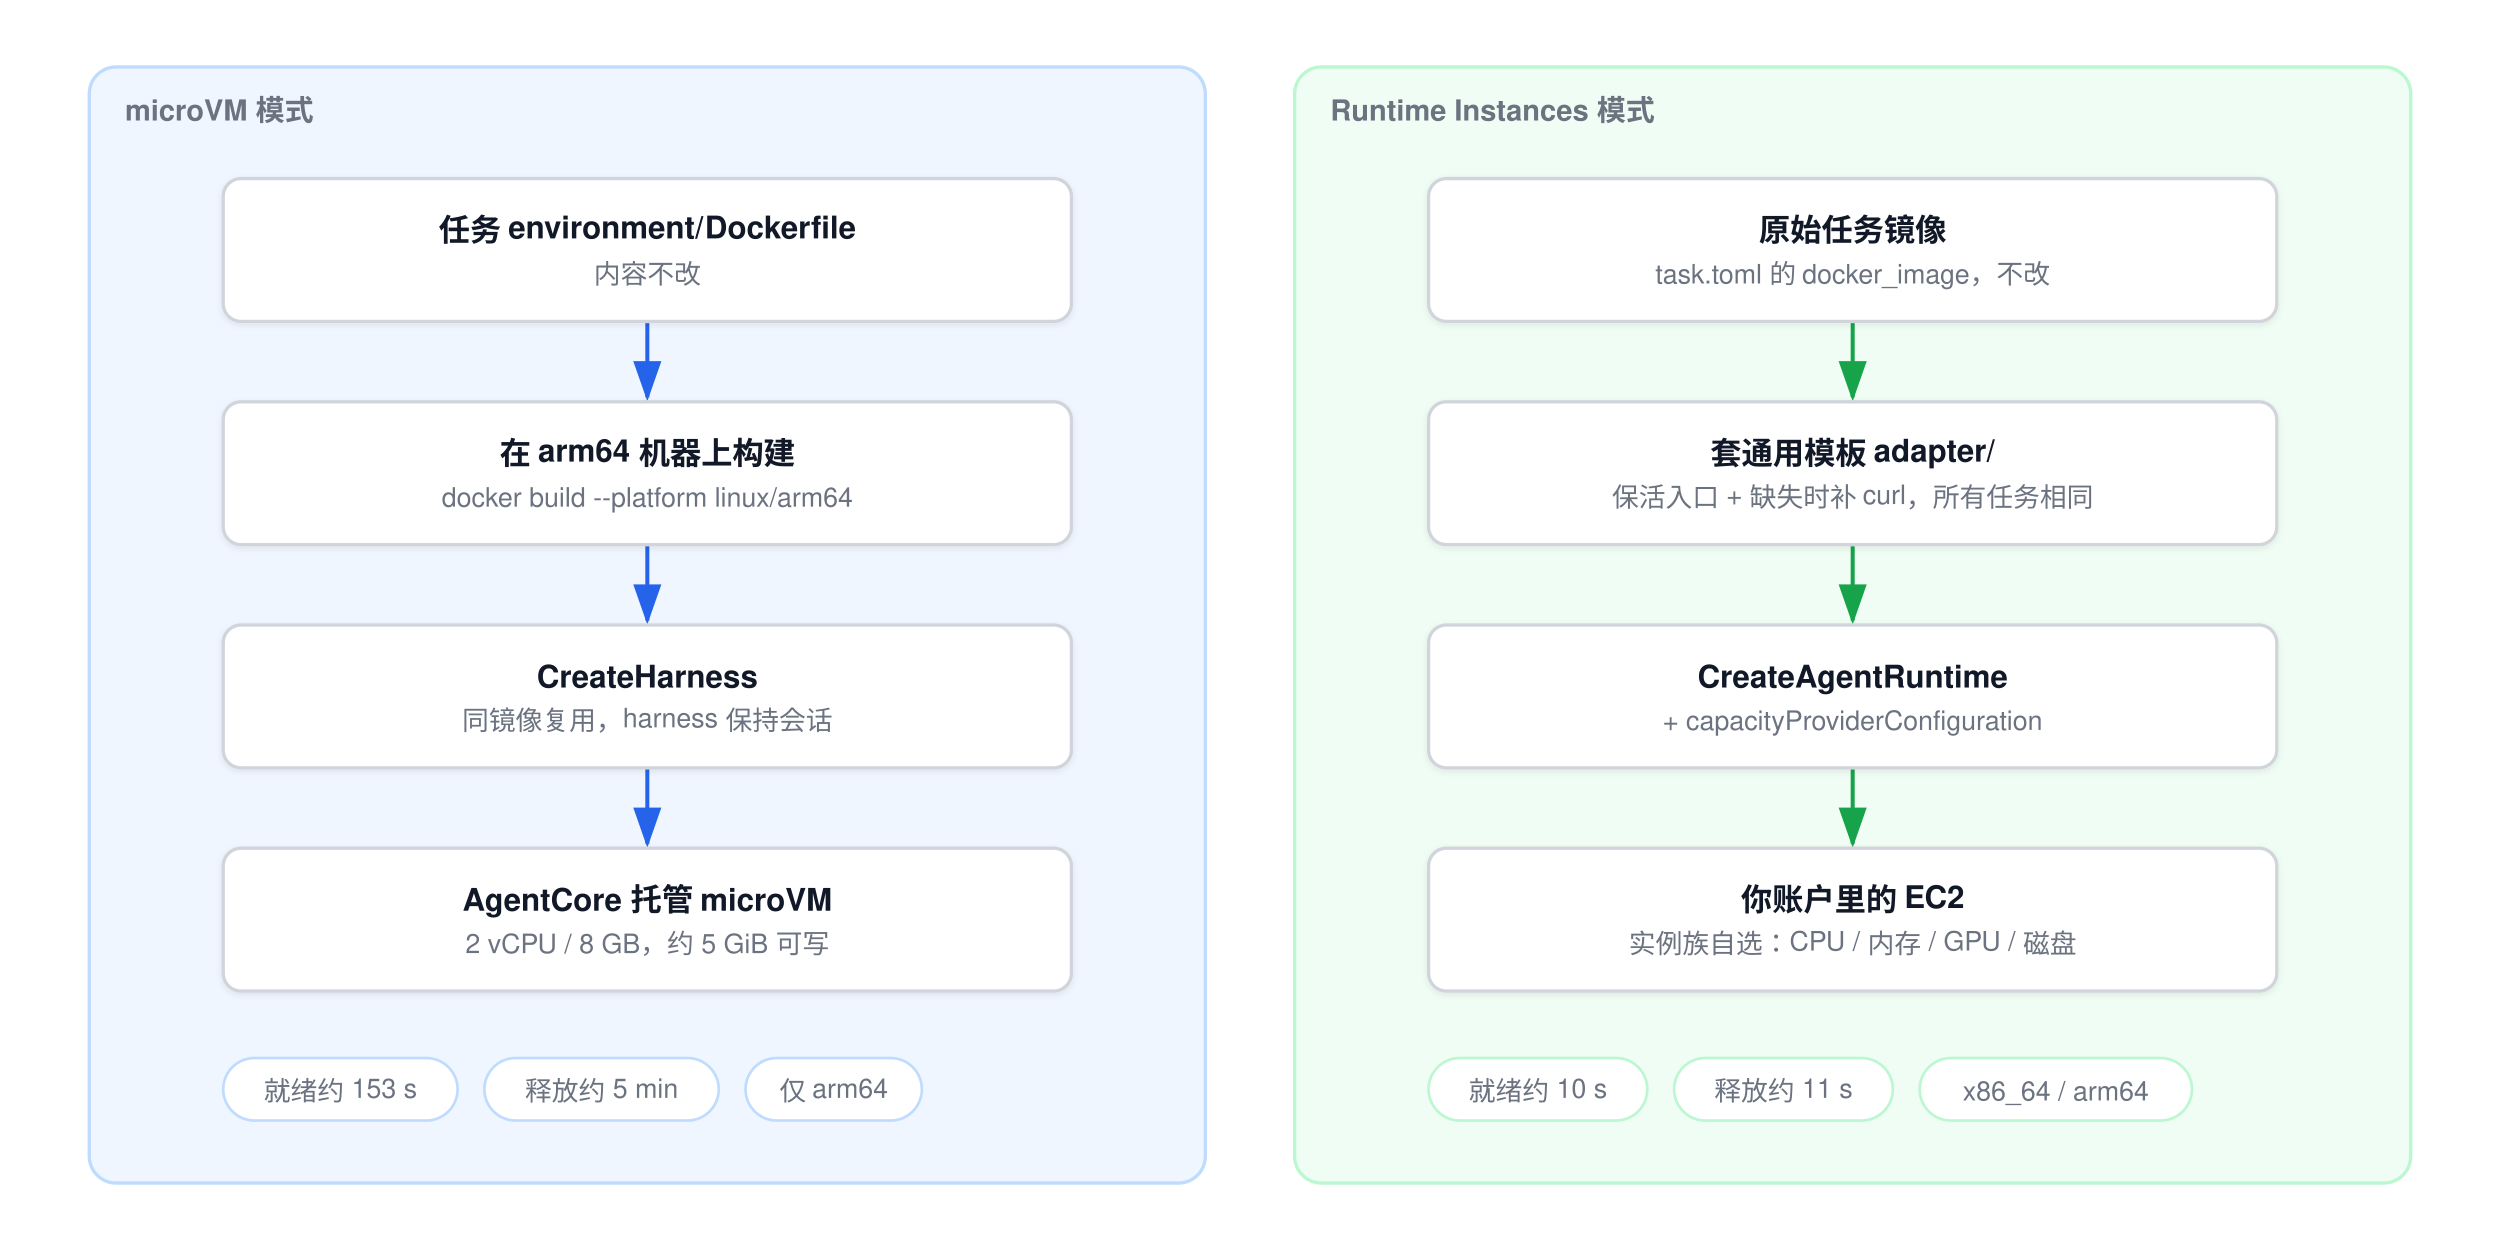
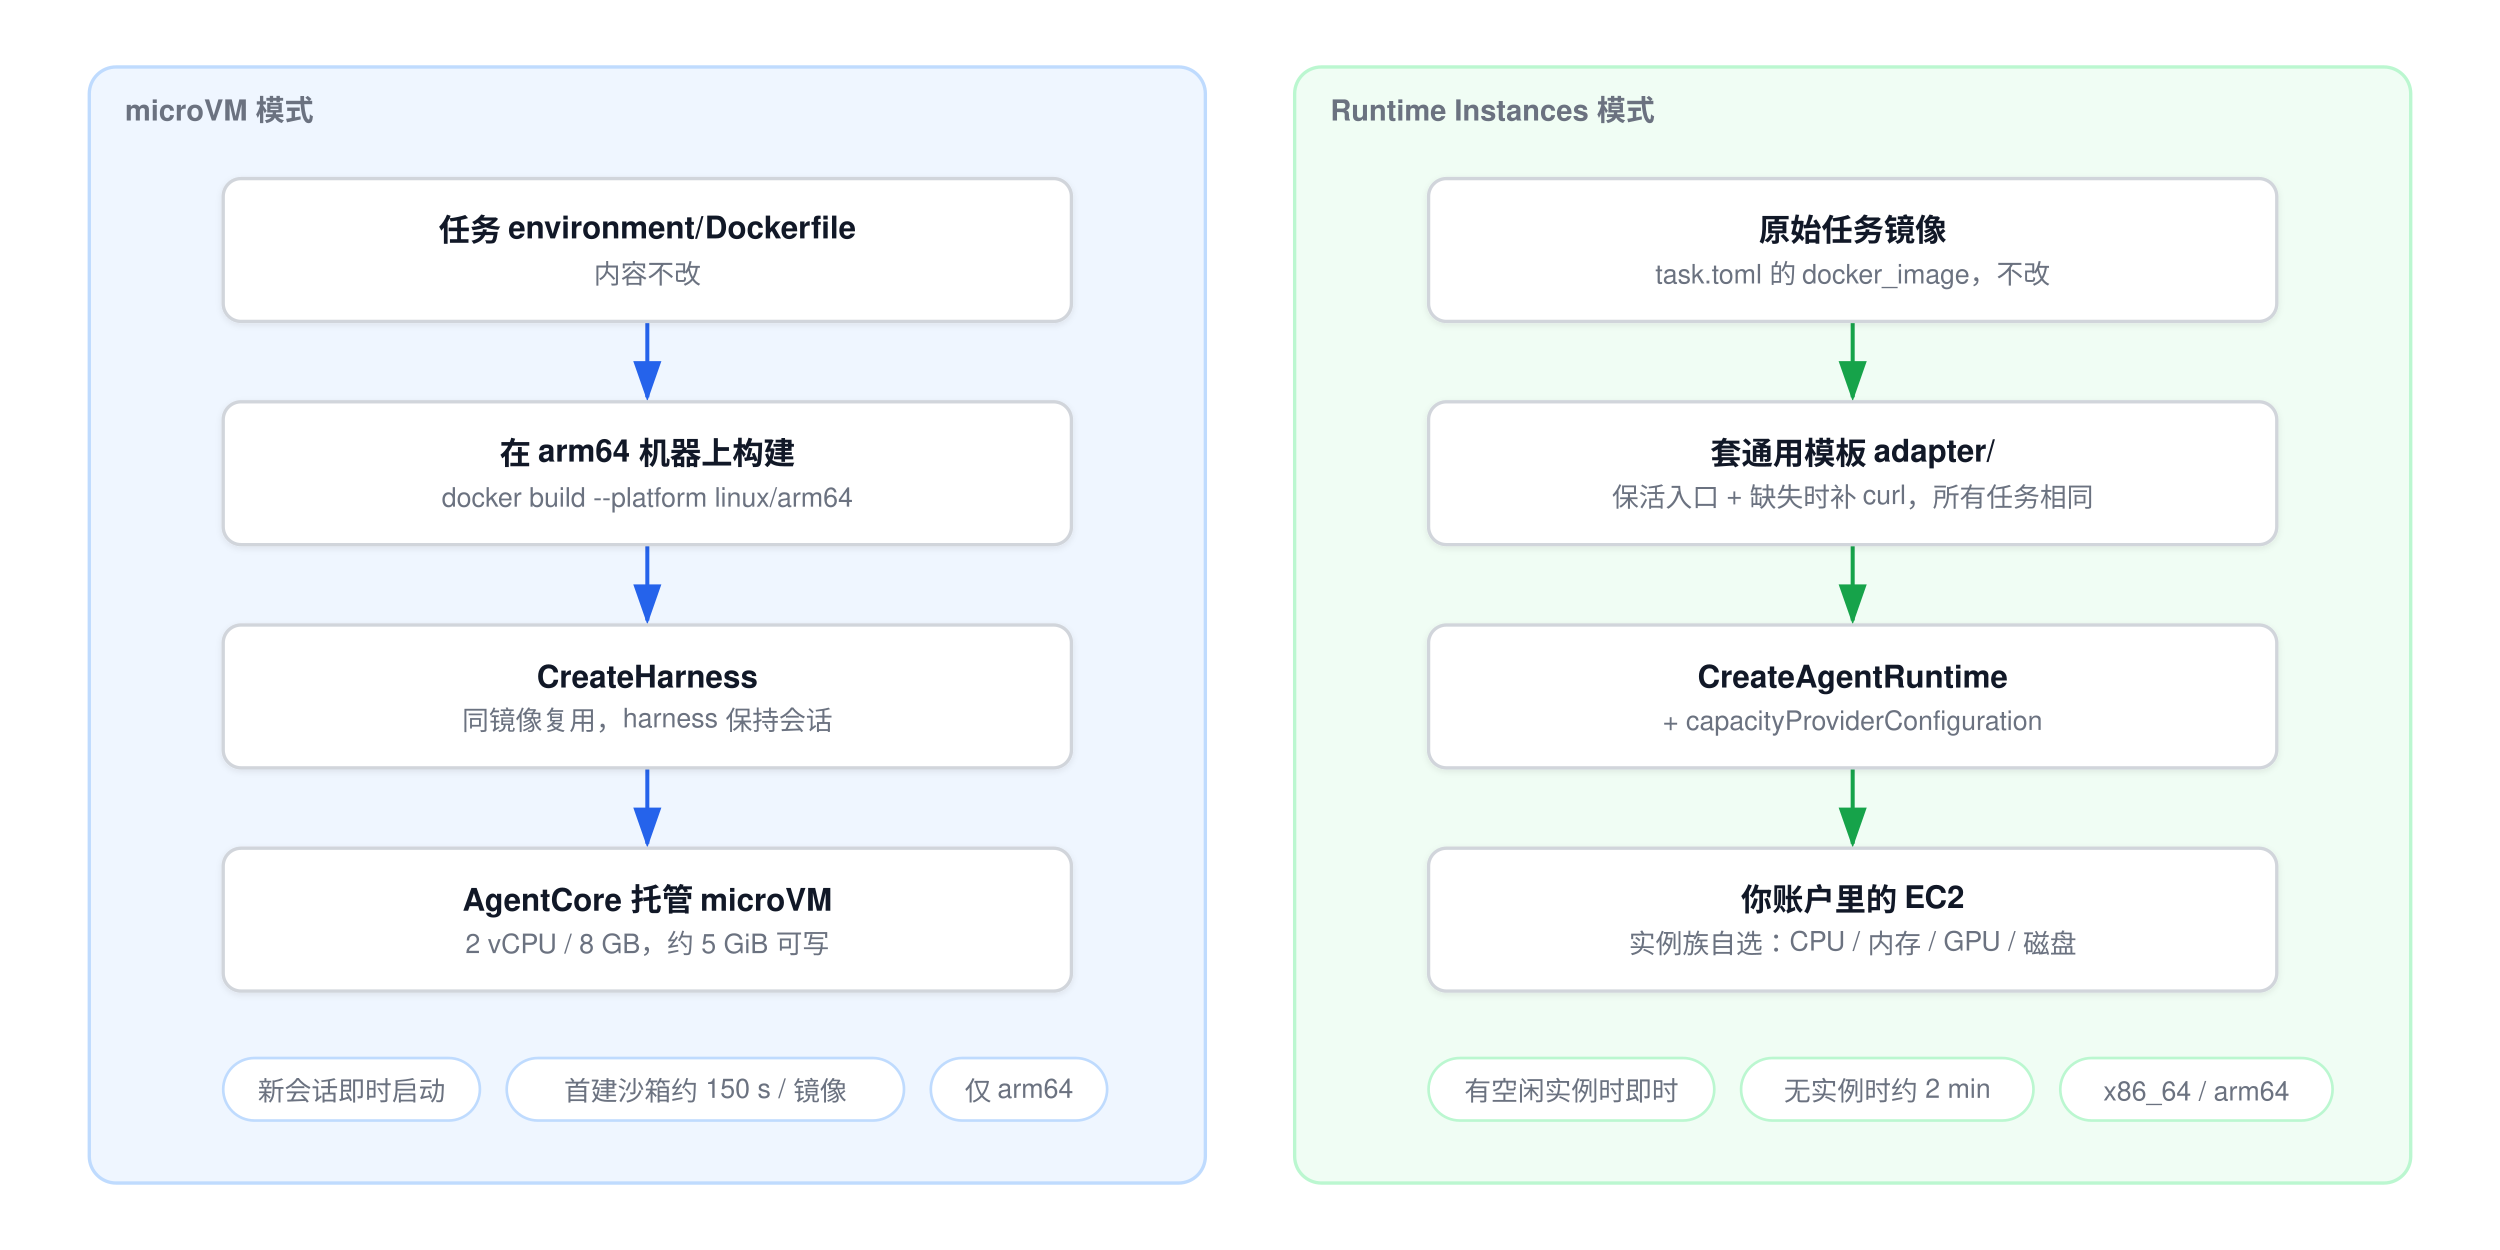
<svg xmlns="http://www.w3.org/2000/svg" viewBox="0 0 1120 560" width="1120" height="560">
  <style>text { font-family: 'Helvetica Neue', Helvetica, Arial, 'Noto Sans SC', 'PingFang SC', 'Microsoft YaHei', sans-serif; }</style>
  <defs>
    <marker id="a-blue" markerWidth="10" markerHeight="7" refX="9" refY="3.5" orient="auto">
      <polygon points="0 0, 10 3.5, 0 7" fill="#2563eb" />
    </marker>
    <marker id="a-green" markerWidth="10" markerHeight="7" refX="9" refY="3.5" orient="auto">
      <polygon points="0 0, 10 3.5, 0 7" fill="#16a34a" />
    </marker>
    <marker id="a-orange" markerWidth="10" markerHeight="7" refX="9" refY="3.5" orient="auto">
      <polygon points="0 0, 10 3.5, 0 7" fill="#ea580c" />
    </marker>
    <marker id="a-gray" markerWidth="10" markerHeight="7" refX="9" refY="3.5" orient="auto">
      <polygon points="0 0, 10 3.5, 0 7" fill="#6b7280" />
    </marker>
    <marker id="a-purple" markerWidth="10" markerHeight="7" refX="9" refY="3.5" orient="auto">
      <polygon points="0 0, 10 3.5, 0 7" fill="#9333ea" />
    </marker>
    <filter id="sh" x="-10%" y="-10%" width="120%" height="130%">
      <feDropShadow dx="0" dy="1" stdDeviation="1.5" flood-color="#000" flood-opacity="0.08" />
    </filter>
  </defs>
  <rect width="1120" height="560" fill="#ffffff" />
  <rect data-graph-role="container" x="40" y="30" width="500" height="500" rx="12" fill="#eff6ff" stroke="#bfdbfe" stroke-width="1.5" />
  <text x="56" y="54" font-size="13" font-weight="600" fill="#6b7280" text-anchor="start">microVM 模式</text>
  <path d="M290,144 V178" fill="none" stroke="#2563eb" stroke-width="1.8" marker-end="url(#a-blue)" />
  <path d="M290,244 V278" fill="none" stroke="#2563eb" stroke-width="1.8" marker-end="url(#a-blue)" />
  <path d="M290,344 V378" fill="none" stroke="#2563eb" stroke-width="1.8" marker-end="url(#a-blue)" />
  <rect x="100" y="80" width="380" height="64" rx="8" fill="#ffffff" stroke="#d1d5db" stroke-width="1.5" filter="url(#sh)" />
  <text x="290.0" y="108.0" font-size="14" font-weight="600" fill="#111827" text-anchor="middle">任务 environment/Dockerfile</text>
  <text x="290.0" y="127.0" font-size="12" font-weight="400" fill="#6b7280" text-anchor="middle">内容不改</text>
  <rect x="100" y="180" width="380" height="64" rx="8" fill="#ffffff" stroke="#d1d5db" stroke-width="1.5" filter="url(#sh)" />
  <text x="290.0" y="208.0" font-size="14" font-weight="600" fill="#111827" text-anchor="middle">在 arm64 机器上构建</text>
  <text x="290.0" y="227.0" font-size="12" font-weight="400" fill="#6b7280" text-anchor="middle">docker build --platform linux/arm64</text>
  <rect x="100" y="280" width="380" height="64" rx="8" fill="#ffffff" stroke="#d1d5db" stroke-width="1.5" filter="url(#sh)" />
  <text x="290.0" y="308.0" font-size="14" font-weight="600" fill="#111827" text-anchor="middle">CreateHarness</text>
  <text x="290.0" y="327.0" font-size="12" font-weight="400" fill="#6b7280" text-anchor="middle">同镜像复用，harness 保持会话</text>
  <rect x="100" y="380" width="380" height="64" rx="8" fill="#ffffff" stroke="#d1d5db" stroke-width="1.5" filter="url(#sh)" />
  <text x="290.0" y="408.0" font-size="14" font-weight="600" fill="#111827" text-anchor="middle">AgentCore 托管 microVM</text>
  <text x="290.0" y="427.0" font-size="12" font-weight="400" fill="#6b7280" text-anchor="middle">2 vCPU / 8 GB，约 5 GiB 可写</text>
-   <rect x="100" y="474" width="105" height="28" rx="14" fill="#ffffff" stroke="#bfdbfe" stroke-width="1.2" />
-   <text x="152.5" y="493" font-size="12" font-weight="500" fill="#6b7280" text-anchor="middle">就绪约 153 s</text>
-   <rect x="217" y="474" width="105" height="28" rx="14" fill="#ffffff" stroke="#bfdbfe" stroke-width="1.2" />
-   <text x="269.5" y="493" font-size="12" font-weight="500" fill="#6b7280" text-anchor="middle">释放约 5 min</text>
-   <rect x="334" y="474" width="79" height="28" rx="14" fill="#ffffff" stroke="#bfdbfe" stroke-width="1.2" />
-   <text x="373.5" y="493" font-size="12" font-weight="500" fill="#6b7280" text-anchor="middle">仅 arm64</text>
+   <rect x="100" y="474" width="115" height="28" rx="14" fill="#ffffff" stroke="#bfdbfe" stroke-width="1.2" />
+   <text x="157.5" y="493" font-size="12" font-weight="500" fill="#6b7280" text-anchor="middle">新会话即时启动</text>
+   <rect x="227" y="474" width="178" height="28" rx="14" fill="#ffffff" stroke="#bfdbfe" stroke-width="1.2" />
+   <text x="316.0" y="493" font-size="12" font-weight="500" fill="#6b7280" text-anchor="middle">首建沙箱约 150 s / 镜像</text>
+   <rect x="417" y="474" width="79" height="28" rx="14" fill="#ffffff" stroke="#bfdbfe" stroke-width="1.2" />
+   <text x="456.5" y="493" font-size="12" font-weight="500" fill="#6b7280" text-anchor="middle">仅 arm64</text>
  <rect data-graph-role="container" x="580" y="30" width="500" height="500" rx="12" fill="#f0fdf4" stroke="#bbf7d0" stroke-width="1.5" />
  <text x="596" y="54" font-size="13" font-weight="600" fill="#6b7280" text-anchor="start">Runtime Instances 模式</text>
  <path d="M830,144 V178" fill="none" stroke="#16a34a" stroke-width="1.8" marker-end="url(#a-green)" />
  <path d="M830,244 V278" fill="none" stroke="#16a34a" stroke-width="1.8" marker-end="url(#a-green)" />
  <path d="M830,344 V378" fill="none" stroke="#16a34a" stroke-width="1.8" marker-end="url(#a-green)" />
  <rect x="640" y="80" width="380" height="64" rx="8" fill="#ffffff" stroke="#d1d5db" stroke-width="1.5" filter="url(#sh)" />
  <text x="830.0" y="108.0" font-size="14" font-weight="600" fill="#111827" text-anchor="middle">原始任务镜像</text>
  <text x="830.0" y="127.0" font-size="12" font-weight="400" fill="#6b7280" text-anchor="middle">task.toml 的 docker_image，不改</text>
  <rect x="640" y="180" width="380" height="64" rx="8" fill="#ffffff" stroke="#d1d5db" stroke-width="1.5" filter="url(#sh)" />
  <text x="830.0" y="208.0" font-size="14" font-weight="600" fill="#111827" text-anchor="middle">套通用模板  adapter/</text>
  <text x="830.0" y="227.0" font-size="12" font-weight="400" fill="#6b7280" text-anchor="middle">保活入口 + 缺失时补 curl，所有任务相同</text>
  <rect x="640" y="280" width="380" height="64" rx="8" fill="#ffffff" stroke="#d1d5db" stroke-width="1.5" filter="url(#sh)" />
  <text x="830.0" y="308.0" font-size="14" font-weight="600" fill="#111827" text-anchor="middle">CreateAgentRuntime</text>
  <text x="830.0" y="327.0" font-size="12" font-weight="400" fill="#6b7280" text-anchor="middle">+ capacityProviderConfiguration</text>
  <rect x="640" y="380" width="380" height="64" rx="8" fill="#ffffff" stroke="#d1d5db" stroke-width="1.5" filter="url(#sh)" />
  <text x="830.0" y="408.0" font-size="14" font-weight="600" fill="#111827" text-anchor="middle">你账户里的 EC2</text>
  <text x="830.0" y="427.0" font-size="12" font-weight="400" fill="#6b7280" text-anchor="middle">实例族自选：CPU / 内存 / GPU / 磁盘</text>
-   <rect x="640" y="474" width="98" height="28" rx="14" fill="#ffffff" stroke="#bbf7d0" stroke-width="1.2" />
-   <text x="689.0" y="493" font-size="12" font-weight="500" fill="#6b7280" text-anchor="middle">就绪约 10 s</text>
-   <rect x="750" y="474" width="98" height="28" rx="14" fill="#ffffff" stroke="#bbf7d0" stroke-width="1.2" />
-   <text x="799.0" y="493" font-size="12" font-weight="500" fill="#6b7280" text-anchor="middle">释放约 11 s</text>
-   <rect x="860" y="474" width="122" height="28" rx="14" fill="#ffffff" stroke="#bbf7d0" stroke-width="1.2" />
-   <text x="921.0" y="493" font-size="12" font-weight="500" fill="#6b7280" text-anchor="middle">x86_64 / arm64</text>
+   <rect x="640" y="474" width="128" height="28" rx="14" fill="#ffffff" stroke="#bbf7d0" stroke-width="1.2" />
+   <text x="704.0" y="493" font-size="12" font-weight="500" fill="#6b7280" text-anchor="middle">有空闲实例时即时</text>
+   <rect x="780" y="474" width="131" height="28" rx="14" fill="#ffffff" stroke="#bbf7d0" stroke-width="1.2" />
+   <text x="845.5" y="493" font-size="12" font-weight="500" fill="#6b7280" text-anchor="middle">无实例时约 2 min</text>
+   <rect x="923" y="474" width="122" height="28" rx="14" fill="#ffffff" stroke="#bbf7d0" stroke-width="1.2" />
+   <text x="984.0" y="493" font-size="12" font-weight="500" fill="#6b7280" text-anchor="middle">x86_64 / arm64</text>
</svg>
